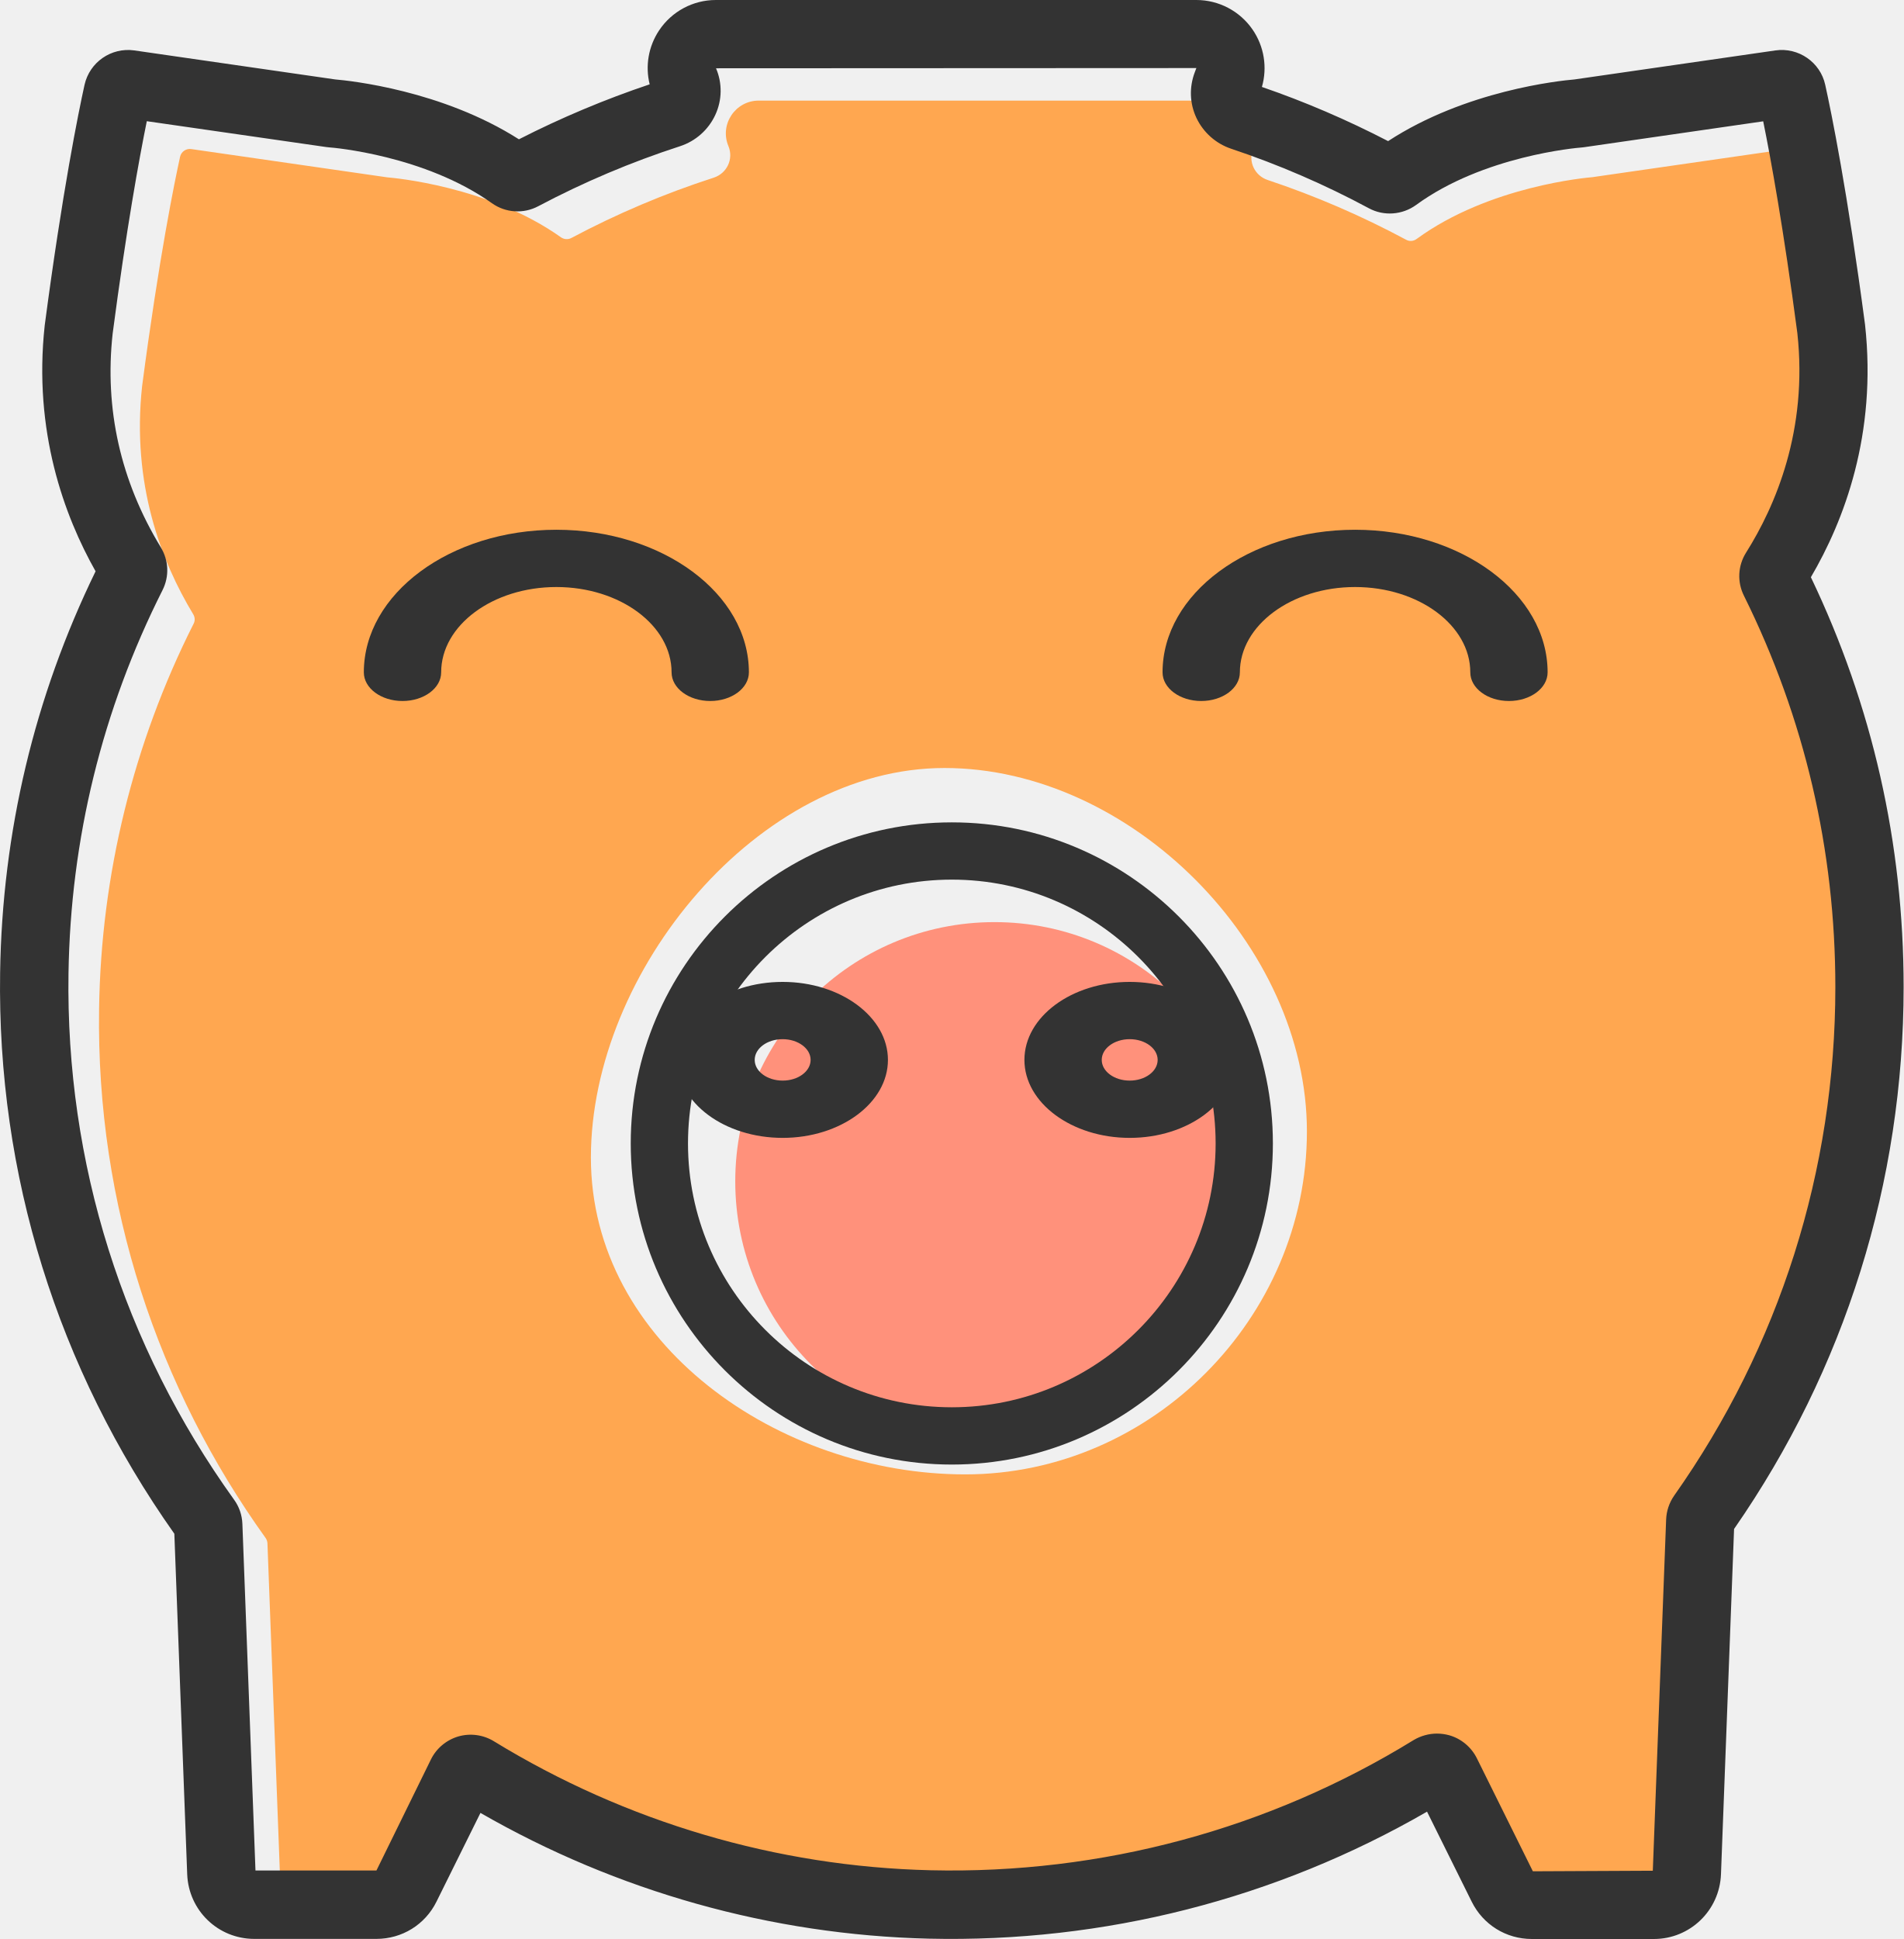
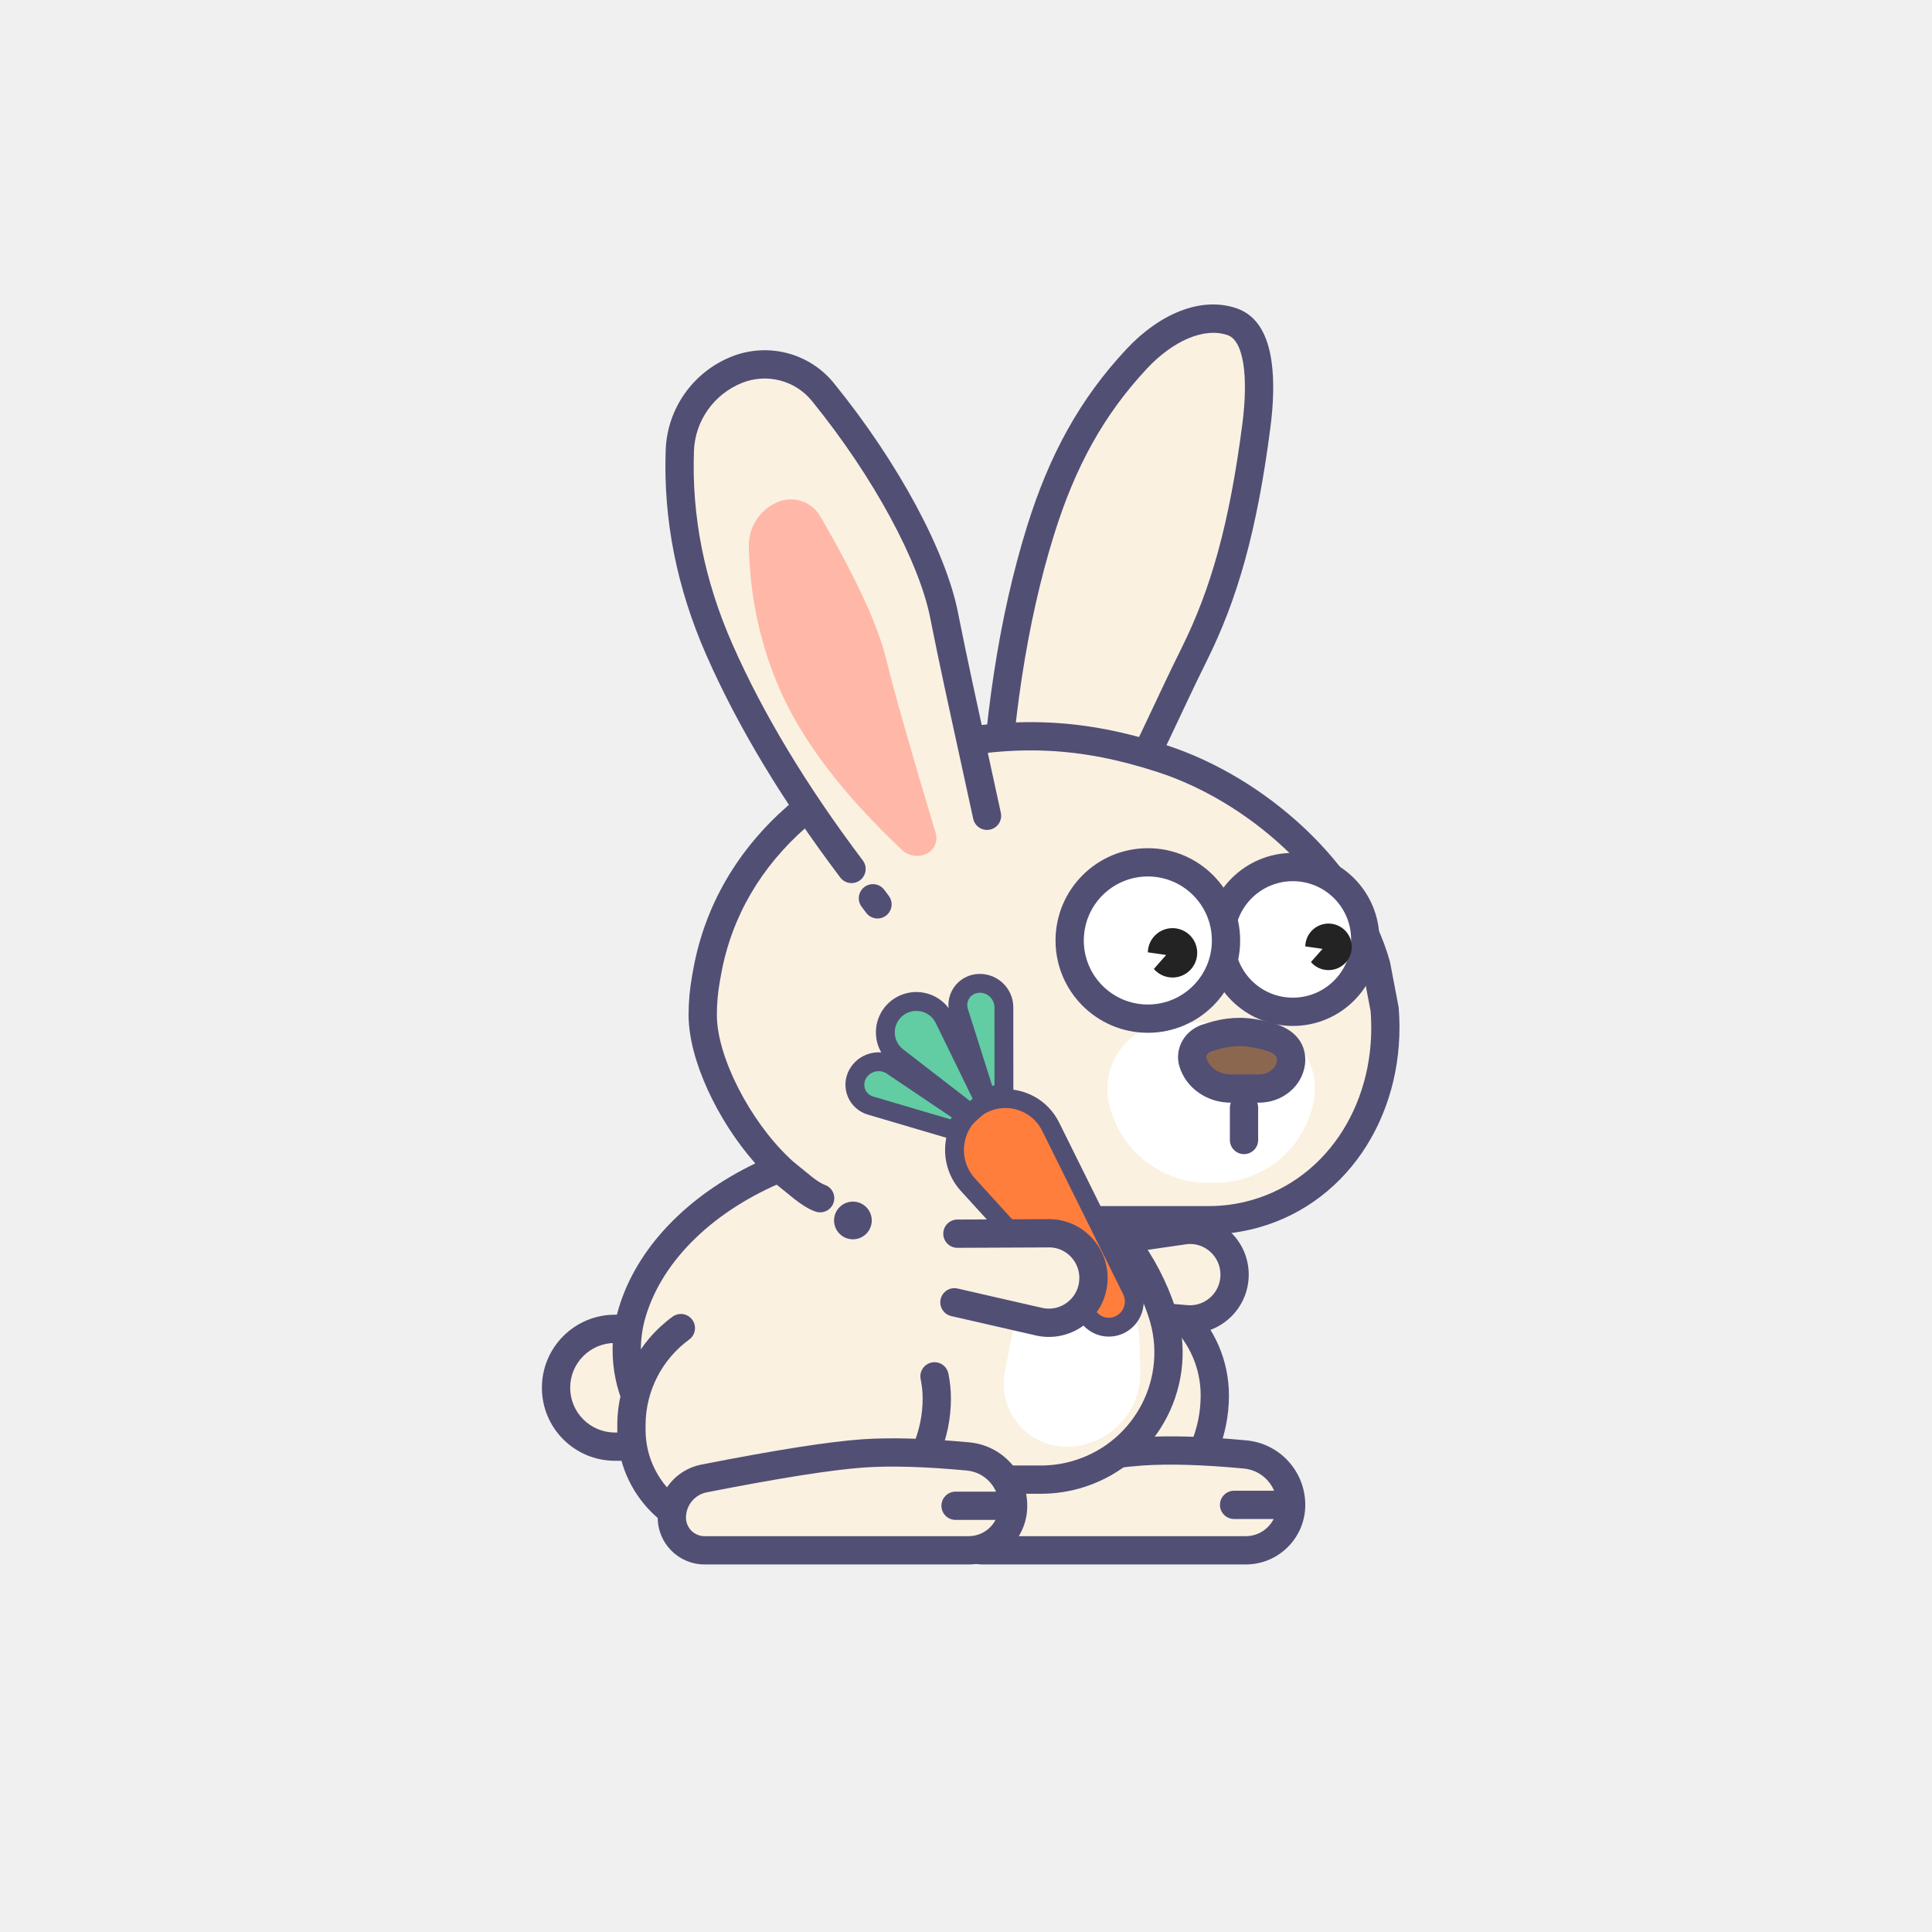
- <svg xmlns="http://www.w3.org/2000/svg" fill="none" version="1.1" width="128" height="130.372" viewBox="0 0 128 130.372">
-   <g style="mix-blend-mode:passthrough">
-     <g>
-       <path d="M119.891,42.289C119.788,42.084,119.8,41.84,119.922,41.645C122.149,38.115,124.329,32.762,123.584,25.935C122.444,17.269,121.396,12.179,121.032,10.519C120.955,10.177,120.626,9.953,120.279,10.007C120.279,10.007,107.158,11.9,107.158,11.9C107.143,11.9,107.135,11.9,107.12,11.908C106.724,11.939,100.128,12.505,95.256,16.066C95.046,16.222,94.775,16.245,94.55,16.121C91.566,14.518,88.451,13.174,85.239,12.102C84.378,11.815,83.92,10.884,84.246,10.038C84.246,10.038,84.346,9.767,84.346,9.767C84.905,8.316,83.834,6.764,82.283,6.764C82.283,6.764,51.021,6.764,51.021,6.764C49.439,6.764,48.368,8.37,48.981,9.829C49.338,10.69,48.88,11.66,47.988,11.947C44.683,13.015,41.479,14.373,38.413,16.004C38.188,16.121,37.924,16.097,37.722,15.958C32.873,12.505,26.417,11.955,26.022,11.923C26.006,11.923,25.998,11.923,25.983,11.916C25.983,11.916,12.862,10.023,12.862,10.023C12.516,9.972,12.189,10.194,12.11,10.535C11.745,12.195,10.697,17.284,9.557,25.95C8.835,32.545,10.853,37.766,12.994,41.304C13.11,41.498,13.126,41.738,13.017,41.94C8.962,49.979,6.789,58.834,6.663,67.837C6.461,81.041,10.643,93.361,17.859,103.408C17.937,103.517,17.975,103.641,17.983,103.765C17.983,103.765,18.837,126.38,18.837,126.38C18.881,127.535,19.83,128.45,20.986,128.451C20.986,128.451,25.075,128.451,25.075,128.451C25.89,128.451,26.642,127.986,27.007,127.257C27.007,127.257,31.065,119.304,31.065,119.304C31.243,118.948,35.069,119.514,35.402,119.723C44.046,125.022,54.133,128.187,64.918,128.444C76.913,128.731,88.117,125.464,97.583,119.638C97.917,119.429,98.359,119.553,98.538,119.91C98.538,119.91,102.185,127.264,102.185,127.264C102.549,128.001,103.294,128.459,104.117,128.459C104.117,128.459,112.047,128.459,112.047,128.459C113.204,128.46,114.154,127.544,114.196,126.388C114.196,126.388,115.065,103.47,115.065,103.47C115.073,103.346,115.111,103.222,115.181,103.113C122.033,93.392,126.075,81.546,126.075,68.752C126.075,59.241,123.84,50.264,119.891,42.289C119.891,42.289,119.891,42.289,119.891,42.289ZM64.902,99.133C52.371,99.133,39.732,90.359,39.732,77.829C39.732,65.3,50.975,51.638,63.506,51.638C76.037,51.638,87.877,63.547,87.877,76.076C87.877,88.606,77.433,99.133,64.902,99.133C64.902,99.133,64.902,99.133,64.902,99.133Z" fill="#FFA750" fill-opacity="1" />
-     </g>
-     <g>
-       <path d="M111.204,130.372C111.204,130.372,103.001,130.372,103.001,130.372C101.272,130.372,99.719,129.408,98.954,127.855C98.954,127.855,95.954,121.81,95.954,121.81C85.792,127.679,74.238,130.625,62.447,130.349C51.879,130.097,41.496,127.181,32.306,121.894C32.306,121.894,29.352,127.855,29.352,127.855C28.587,129.408,27.034,130.365,25.304,130.365C25.304,130.365,17.102,130.365,17.102,130.365C14.661,130.365,12.679,128.452,12.587,126.011C12.587,126.011,11.723,103.124,11.723,103.124C3.856,91.99,-0.199,78.952,0.008,65.385C0.153,55.935,2.311,46.868,6.427,38.412C4.331,34.701,2.227,29.016,3.007,21.877C4.193,12.886,5.272,7.568,5.685,5.701C6.028,4.177,7.483,3.172,9.029,3.39C9.029,3.39,22.542,5.341,22.542,5.341C23.529,5.425,29.72,6.068,34.892,9.366C37.724,7.92,40.677,6.68,43.684,5.67C43.378,4.438,43.6,3.122,44.319,2.043C45.169,0.765,46.603,-0.002,48.138,0C48.138,0,80.444,0,80.444,0C81.951,0,83.367,0.742,84.224,1.989C84.999,3.116,85.229,4.531,84.851,5.846C87.744,6.841,90.59,8.065,93.337,9.488C98.548,6.083,104.868,5.425,105.871,5.341C105.871,5.341,119.384,3.39,119.384,3.39C120.93,3.168,122.399,4.186,122.728,5.701C123.141,7.56,124.22,12.855,125.406,21.831C126.217,29.215,123.983,35.03,121.764,38.81C125.903,47.457,128,56.723,128,66.365C128,79.472,124.059,92.06,116.599,102.803C116.599,102.803,115.719,126.011,115.719,126.011C115.627,128.459,113.637,130.372,111.204,130.372C111.204,130.372,111.204,130.372,111.204,130.372ZM96.627,116.561C96.903,116.561,97.178,116.599,97.454,116.675C98.257,116.905,98.931,117.471,99.305,118.221C99.305,118.221,103.07,125.819,103.07,125.819C103.07,125.819,111.135,125.781,111.135,125.781C111.135,125.781,112.031,102.167,112.031,102.167C112.053,101.594,112.237,101.043,112.566,100.568C119.659,90.514,123.409,78.692,123.409,66.372C123.409,57.144,121.343,48.291,117.264,40.057C116.798,39.124,116.851,38.037,117.41,37.15C119.376,34.028,121.572,28.932,120.853,22.389C119.927,15.373,119.07,10.674,118.558,8.157C118.558,8.157,106.491,9.901,106.491,9.901C106.452,9.909,106.376,9.917,106.338,9.917C106.031,9.94,99.742,10.475,95.219,13.781C94.293,14.454,93.046,14.546,92.044,14.003C89.077,12.408,85.98,11.069,82.785,10.001C81.759,9.657,80.917,8.911,80.451,7.935C79.992,6.963,79.954,5.869,80.337,4.859C80.337,4.859,80.444,4.576,80.444,4.576C80.444,4.576,48.145,4.591,48.145,4.591C48.574,5.586,48.558,6.734,48.099,7.721C47.636,8.726,46.773,9.492,45.72,9.833C42.434,10.899,39.246,12.248,36.193,13.865C35.198,14.395,33.988,14.315,33.071,13.659C28.556,10.445,22.397,9.924,22.137,9.909C22.083,9.901,21.984,9.894,21.93,9.886C21.93,9.886,9.871,8.149,9.871,8.149C9.358,10.667,8.501,15.38,7.575,22.427C7.017,27.493,8.103,32.344,10.812,36.798C11.348,37.685,11.393,38.757,10.927,39.682C6.871,47.732,4.744,56.402,4.606,65.446C4.415,78.179,8.264,90.422,15.74,100.836C16.084,101.31,16.275,101.869,16.298,102.458C16.298,102.458,17.178,125.766,17.178,125.766C17.178,125.766,25.312,125.766,25.312,125.766C25.312,125.766,28.977,118.297,28.977,118.297C29.345,117.548,30.018,116.989,30.821,116.752C31.625,116.522,32.497,116.637,33.217,117.081C42.077,122.506,52.224,125.505,62.569,125.75C74.062,126.018,85.31,122.996,95.066,116.989C95.533,116.714,96.076,116.56,96.627,116.56C96.627,116.56,96.627,116.561,96.627,116.561ZM30.798,121.006C30.806,121.006,30.806,121.006,30.798,121.006C30.806,121.006,30.806,121.006,30.798,121.006C30.798,121.006,30.798,121.006,30.798,121.006ZM12.005,103.529C12.005,103.529,12.005,103.529,12.005,103.529ZM121.373,38.014C121.373,38.014,121.373,38.022,121.373,38.014C121.373,38.022,121.373,38.014,121.373,38.014C121.373,38.014,121.373,38.014,121.373,38.014ZM94.209,9.963C94.209,9.963,94.209,9.963,94.209,9.963Z" fill="#333333" fill-opacity="1" />
-     </g>
-     <g>
-       <path d="M49.439,79.431C49.439,89.058,57.243,96.862,66.869,96.862C76.496,96.862,84.3,89.058,84.3,79.431C84.3,69.804,76.496,62,66.869,62C57.243,62,49.439,69.804,49.439,79.431C49.439,79.431,49.439,79.431,49.439,79.431Z" fill="#FF917B" fill-opacity="1" />
-     </g>
-     <g>
-       <path d="M64,98.472C52.095,98.472,42.411,88.787,42.411,76.882C42.411,64.977,52.095,55.293,64,55.293C75.905,55.293,85.589,64.977,85.589,76.882C85.589,88.787,75.905,98.472,64,98.472C64,98.472,64,98.472,64,98.472ZM64,59.143C54.219,59.143,46.261,67.101,46.261,76.882C46.261,86.663,54.219,94.621,64,94.621C73.781,94.621,81.739,86.663,81.739,76.882C81.739,67.101,73.781,59.143,64,59.143C64,59.143,64,59.143,64,59.143Z" fill="#333333" fill-opacity="1" />
-     </g>
-     <g>
-       <path d="M52.626,76.507C48.718,76.507,45.547,74.152,45.547,71.264C45.547,68.369,48.727,66.02,52.626,66.02C56.525,66.02,59.705,68.376,59.705,71.264C59.705,74.152,56.525,76.507,52.626,76.507C52.626,76.507,52.626,76.507,52.626,76.507ZM52.626,69.871C51.586,69.871,50.746,70.493,50.746,71.264C50.746,72.034,51.586,72.656,52.626,72.656C53.666,72.656,54.506,72.034,54.506,71.264C54.506,70.493,53.657,69.871,52.626,69.871C52.626,69.871,52.626,69.871,52.626,69.871ZM75.961,76.507C72.062,76.507,68.882,74.152,68.882,71.264C68.882,68.369,72.062,66.02,75.961,66.02C79.86,66.02,83.04,68.376,83.04,71.264C83.04,74.152,79.869,76.507,75.961,76.507C75.961,76.507,75.961,76.507,75.961,76.507ZM75.961,69.871C74.921,69.871,74.081,70.493,74.081,71.264C74.081,72.034,74.921,72.656,75.961,72.656C77.001,72.656,77.841,72.034,77.841,71.264C77.841,70.493,77.001,69.871,75.961,69.871C75.961,69.871,75.961,69.871,75.961,69.871ZM47.756,47.133C46.318,47.133,45.157,46.273,45.157,45.207C45.157,42.043,41.682,39.47,37.41,39.47C33.138,39.47,29.664,42.043,29.664,45.207C29.664,46.273,28.502,47.133,27.064,47.133C25.626,47.133,24.464,46.273,24.464,45.207C24.464,39.919,30.27,35.619,37.41,35.619C44.55,35.619,50.356,39.919,50.356,45.207C50.356,46.273,49.195,47.133,47.756,47.133C47.756,47.133,47.756,47.133,47.756,47.133ZM101.462,47.133C100.024,47.133,98.863,46.273,98.863,45.207C98.863,42.043,95.388,39.47,91.116,39.47C86.844,39.47,83.369,42.043,83.369,45.207C83.369,46.273,82.208,47.133,80.77,47.133C79.332,47.133,78.17,46.273,78.17,45.207C78.17,39.919,83.976,35.619,91.116,35.619C98.256,35.619,104.062,39.919,104.062,45.207C104.062,46.273,102.901,47.133,101.462,47.133C101.462,47.133,101.462,47.133,101.462,47.133Z" fill="#333333" fill-opacity="1" />
-     </g>
-   </g>
+ <svg xmlns="http://www.w3.org/2000/svg" width="800px" height="800px" viewBox="0 0 1024 1024" class="icon" version="1.1">
+   <path d="M528.684 447.368c1.076-62.869 8.497-117.927 22.263-165.171 10.61-36.429 25.483-65.529 49.384-92.073 12.638-14.031 32.363-26.457 50.318-20.592 16.534 5.4 15.924 35.803 13.732 55.271-6.683 59.409-17.438 93.309-30.827 121.436-16.374 34.391-25.875 60.136-56.12 117.43" fill="#FAF1E1" />
+   <path d="M533.784 446.459c2.153-62.209 10.43-116.479 24.808-162.799 11.289-36.372 26.452-63.795 49.309-88.301 13.577-14.556 30.253-22.063 42.741-17.743 8.554 2.96 11.119 21.894 7.787 47.454-6.918 53.093-16.746 87.407-32.219 118.504a1148.139 1148.139 0 0 0-10.622 21.986l-2.792 5.919c-18.012 38.298-26.332 55.054-44.606 88.254a7.493 7.493 0 1 0 13.127 7.223c18.459-33.535 26.901-50.538 45.039-89.1l2.78-5.899a1162.622 1162.622 0 0 1 10.49-21.704c16.254-32.668 26.542-68.578 33.665-123.25 1.668-12.788 2.098-24.723 0.724-34.876-1.973-14.586-7.638-24.926-18.472-28.672-19.319-6.686-41.42 3.267-58.595 21.681-24.476 26.244-40.735 55.646-52.664 94.083-14.798 47.681-23.277 103.249-25.475 166.725a7.493 7.493 0 1 0 14.975 0.517z" fill="#524F75" />
+   <path d="M535.649 689.754l37.289-7.802c31.824-6.663 63.023 13.737 69.684 45.561 0.832 3.966 1.249 8.01 1.249 12.063 0 40.023-32.446 72.472-72.472 72.472h-33.837c-30.67 0-55.533-24.863-55.533-55.536v-0.754c0-31.919 22.378-59.464 53.62-66.003z" fill="#FAF1E1" />
+   <path d="M537.183 697.087C509.413 702.901 489.522 727.385 489.522 755.759v0.752c0 26.532 21.509 48.041 48.041 48.041h33.837c35.887 0 64.979-29.092 64.979-64.979 0-3.539-0.365-7.066-1.091-10.527-5.812-27.775-33.04-45.58-60.816-39.766l-37.289 7.807z m-3.07-14.668l37.289-7.805c35.875-7.505 71.046 15.49 78.553 51.365 0.937 4.471 1.406 9.026 1.406 13.597 0 44.162-35.803 79.964-79.964 79.964h-33.834c-34.809 0-63.026-28.22-63.026-63.028v-0.754c0-35.465 24.866-66.068 59.577-73.338z" fill="#524F75" />
+   <path d="M520.864 782.771c38.962-7.785 66.977-12.278 84.05-13.477 14.511-1.019 32.86-0.485 55.056 1.603A26.876 26.876 0 0 1 684.332 797.656c0 13.277-10.764 24.042-24.042 24.042h-139.152a17.69 17.69 0 0 1-17.69-17.69 21.661 21.661 0 0 1 17.415-21.237z" fill="#FAF1E1" />
+   <path d="M510.944 804.007A10.198 10.198 0 0 0 521.141 814.205h139.152a16.549 16.549 0 0 0 16.546-16.549 19.386 19.386 0 0 0-17.57-19.301c-21.819-2.053-39.781-2.575-53.83-1.591-16.674 1.174-44.437 5.625-83.106 13.354a14.161 14.161 0 0 0-11.389 13.889z m93.446-42.189c14.968-1.054 33.712-0.507 56.283 1.616A34.371 34.371 0 0 1 691.824 797.656c0 17.415-14.116 31.534-31.534 31.534h-139.152c-13.906 0-25.183-11.276-25.183-25.183a29.149 29.149 0 0 1 23.437-28.582c39.254-7.847 67.524-12.38 84.997-13.607z" fill="#524F75" />
+   <path d="M676.342 790.118h-22.438a7.495 7.495 0 0 0 0 14.985h22.438a7.493 7.493 0 0 0 0-14.985z" fill="#524F75" />
+   <path d="M579.434 659.064l48.55-7.041c12.982-1.504 24.721 7.832 26.219 20.852 0.102 0.902 0.155 1.811 0.155 2.717 0 13.105-10.595 23.727-23.664 23.727a24.052 24.052 0 0 1-2.712-0.155l-44.936-3.849" fill="#FAF1E1" />
+   <path d="M580.511 666.479l48.553-7.041c8.649-0.997 16.674 5.382 17.698 14.291 0.072 0.619 0.107 1.241 0.107 1.863 0 8.971-7.243 16.234-16.172 16.234-0.617 0-1.234-0.035-1.848-0.107l-45.161-3.871a7.488 7.488 0 0 0-8.102 6.826 7.488 7.488 0 0 0 6.823 8.102l44.936 3.849c0.967 0.117 2.158 0.185 3.352 0.185 17.213 0 31.157-13.981 31.157-31.22 0-1.196-0.067-2.388-0.205-3.577-1.971-17.123-17.425-29.414-34.521-27.433l-48.767 7.068a7.493 7.493 0 0 0 2.15 14.831z" fill="#524F75" />
+   <path d="M325.932 704.312h4.995c17.241 0 31.22 13.979 31.22 31.22s-13.979 31.22-31.22 31.22h-4.995c-17.241 0-31.22-13.979-31.22-31.22s13.979-31.22 31.22-31.22z" fill="#FAF1E1" />
+   <path d="M325.932 711.805a23.727 23.727 0 0 0 0 47.454h4.995a23.727 23.727 0 0 0 0-47.454h-4.995z m0-14.985h4.995c21.382 0 38.712 17.331 38.712 38.712s-17.331 38.712-38.712 38.712h-4.995c-21.382 0-38.712-17.331-38.712-38.712s17.331-38.712 38.712-38.712z" fill="#524F75" />
+   <path d="M586.307 646.733h54.487c8.175 0 16.307-1.114 24.179-3.317 47.599-13.317 72.826-60.908 68.915-108.494l-4.416-23.227c-15.375-54.649-70.259-95.524-113.497-109.585s-78.436-15.175-122.658-5.737-105.842 48.475-118.512 118.829l-0.634 3.519a108.616 108.616 0 0 0-1.718 19.226c0 25.687 19.748 61.353 40.673 81.176-33.839 13.896-67.334 40.188-78.139 76.783a68.67 68.67 0 0 0-2.812 19.454c0 38.038 30.922 68.875 69.065 68.875h150.501c7.131 0 14.219-1.124 20.994-3.334 35.475-11.564 54.834-49.617 43.238-84.992a127.81 127.81 0 0 0-29.666-49.174z" fill="#FAF1E1" />
+   <path d="M623.097 693.573c12.885 39.317-8.627 81.605-48.038 94.448a75.262 75.262 0 0 1-23.317 3.704h-150.501C358.964 791.727 324.683 757.54 324.683 715.361c0-7.305 1.049-14.571 3.119-21.576 9.701-32.853 37.034-60.096 72.519-77.16-19.99-22.583-35.358-54.929-35.358-78.678 0-6.893 0.614-13.772 1.836-20.552l0.632-3.522c6.199-34.426 23.887-63.803 49.859-86.563 22.041-19.314 49.199-32.873 74.462-38.265 46.295-9.88 82.759-8.299 126.541 5.939 52.634 17.118 103.809 62.846 118.392 114.681l4.635 24.246c4.433 53.91-25.15 102.962-74.33 116.719a97.245 97.245 0 0 1-26.197 3.594h-38.24a135.283 135.283 0 0 1 20.542 39.349z m99.076-180.157c-13.217-46.43-60.409-88.539-108.514-104.181-41.23-13.409-75.019-14.875-118.777-5.535-22.77 4.86-47.606 17.256-67.714 34.878-23.52 20.612-39.417 47.014-44.986 77.949l-0.634 3.519a100.984 100.984 0 0 0-1.598 17.9c0 22.148 17.51 56.013 38.333 75.736l8.412 7.967-10.72 4.403c-36.439 14.963-64.662 41.022-73.8 71.972a61.223 61.223 0 0 0-2.505 17.331C339.668 749.253 367.231 776.741 401.241 776.741h150.501c6.344 0 12.645-1.002 18.674-2.967 31.542-10.28 48.747-44.097 38.442-75.534a120.27 120.27 0 0 0-27.935-46.295l-12.3-12.705h72.172c7.493 0 14.945-1.022 22.161-3.042 41.719-11.674 67.167-53.7 63.493-100.272l-4.276-22.511z" fill="#524F75" />
+   <path d="M572.371 679.337c17.018 0 30.965 13.517 31.497 30.53l0.517 16.566c0.674 21.584-16.277 39.626-37.858 40.301-0.405 0.012-0.814 0.02-1.219 0.02-18.392 0-33.302-14.91-33.302-33.302 0-2.118 0.2-4.228 0.602-6.306l3.437-17.815A36.994 36.994 0 0 1 572.371 679.337zM622.053 541.971h39.889c19.311 0 34.966 15.655 34.966 34.966 0 2.355-0.24 4.708-0.712 7.021l-0.097 0.472a53.116 53.116 0 0 1-52.039 42.459h-3.854a53.683 53.683 0 0 1-52.494-42.459c-4.054-18.966 8.035-37.628 27.001-41.682a35.046 35.046 0 0 1 7.34-0.777z" fill="#FFFFFF" />
+   <path d="M657.346 546.966c4.521 0.035 9.735 0.914 15.65 2.645 6.149 1.731 11.336 5.4 11.336 12.163 0 0.485-0.032 0.974-0.095 1.459-1.026 7.82-8.277 13.704-16.891 13.704h-15.113c-9.228 0-17.343-5.59-19.893-13.704-1.791-5.702 1.816-11.646 8.045-13.287 1.723-0.457 8.172-3.042 16.961-2.98z" fill="#8B674F" />
+   <path d="M647.163 555.747c-1.406 0.362-4.74 1.409-4.865 1.441-2.228 0.587-3.274 2.315-2.807 3.799 1.538 4.903 6.701 8.459 12.745 8.459h15.113c4.968 0 8.941-3.224 9.461-7.188a3.472 3.472 0 0 0 0.032-0.482c0-2.178-1.653-3.764-5.947-4.973-5.287-1.546-9.835-2.313-13.599-2.343a39.017 39.017 0 0 0-10.133 1.286z m27.865-13.352c10 2.82 16.796 9.331 16.796 19.379 0 0.812-0.052 1.626-0.157 2.433-1.531 11.679-12.063 20.225-24.319 20.225h-15.113c-12.418 0-23.482-7.625-27.041-18.954-3.112-9.915 3.047-20.08 13.285-22.778a95.207 95.207 0 0 1 4.95-1.466 53.975 53.975 0 0 1 13.974-1.758c5.272 0.037 11.159 1.031 17.625 2.92z" fill="#524F75" />
+   <path d="M646.876 497.914a38.363 38.363 0 1 0 76.725 0 38.363 38.363 0 1 0-76.725 0Z" fill="#FFFFFF" />
+   <path d="M685.238 543.771C659.911 543.771 639.376 523.239 639.376 497.914S659.911 452.059 685.238 452.059s45.863 20.53 45.863 45.855c0.002 25.325-20.532 45.858-45.863 45.858z m0-14.985c17.053 0 30.877-13.822 30.877-30.87S702.292 467.044 685.238 467.044 654.361 480.865 654.361 497.914s13.824 30.872 30.877 30.872z" fill="#524F75" />
+   <path d="M694.819 509.912a12.333 12.333 0 1 0-2.997-8.312l9.144 1.329-6.146 6.983z" fill="#232323" />
+   <path d="M566.954 498.481a41.427 41.427 0 1 0 82.854 0 41.427 41.427 0 1 0-82.854 0Z" fill="#FFFFFF" />
+   <path d="M608.381 547.4C581.36 547.4 559.454 525.497 559.454 498.478 559.454 471.462 581.36 449.561 608.381 449.561c27.021 0 48.927 21.901 48.927 48.917 0 27.019-21.906 48.922-48.927 48.922z m0-14.985c18.747 0 33.942-15.195 33.942-33.934S627.128 464.546 608.381 464.546 574.439 479.739 574.439 498.478s15.195 33.937 33.942 33.937z" fill="#524F75" />
+   <path d="M611.558 513.571a13.062 13.062 0 0 0 9.905 4.531 13.082 13.082 0 1 0 0-26.164 13.085 13.085 0 0 0-13.082 12.817l9.703 1.409-6.526 7.408z" fill="#232323" />
+   <path d="M651.863 586.927v17.483a7.495 7.495 0 0 0 14.985 0v-17.483a7.495 7.495 0 0 0-14.985 0z" fill="#524F75" />
+   <path d="M495.311 729.498c0.799 3.849 1.201 7.77 1.201 11.701 0 39.234-32.004 71.038-71.485 71.038h-35.615C359.182 812.237 334.673 787.881 334.673 757.837v-2.45c0-20.805 10.103-39.644 26.105-51.39" fill="#FAF1E1" />
+   <path d="M487.976 731.019c0.697 3.352 1.046 6.761 1.046 10.18 0 35.086-28.64 63.545-63.993 63.545H389.412C363.308 804.744 342.166 783.732 342.166 757.837v-2.45c0-18.02 8.637-34.776 23.045-45.348a7.493 7.493 0 1 0-8.864-12.081C338.122 711.333 327.18 732.552 327.18 755.385v2.45c0 34.192 27.873 61.892 62.232 61.892h35.618c43.607 0 78.978-35.148 78.978-78.531 0-4.441-0.455-8.876-1.359-13.225a7.493 7.493 0 0 0-14.673 3.047z" fill="#524F75" />
+   <path d="M452.059 646.868m-9.99 0a9.99 9.99 0 1 0 19.98 0 9.99 9.99 0 1 0-19.98 0Z" fill="#524F75" />
+   <path d="M373.173 783.607c39.134-7.673 67.264-12.101 84.388-13.277 14.618-1.007 33.138-0.47 55.556 1.616A26.299 26.299 0 0 1 536.976 798.131 23.567 23.567 0 0 1 513.409 821.698H373.433a17.338 17.338 0 0 1-17.338-17.338 21.144 21.144 0 0 1 17.078-20.752z" fill="#FAF1E1" />
+   <path d="M363.587 804.359A9.843 9.843 0 0 0 373.433 814.205h139.976A16.074 16.074 0 0 0 529.483 798.131a18.802 18.802 0 0 0-17.063-18.724c-22.048-2.05-40.181-2.58-54.347-1.606-16.731 1.154-44.609 5.54-83.461 13.157a13.654 13.654 0 0 0-11.024 13.402z m93.456-41.507c15.07-1.039 33.974-0.487 56.765 1.631C531.181 766.102 544.468 780.68 544.468 798.131 544.468 815.286 530.562 829.19 513.409 829.19H373.433c-13.714 0-24.831-11.117-24.831-24.831 0-13.692 9.691-25.47 23.13-28.105 39.419-7.73 67.799-12.196 85.312-13.402z" fill="#524F75" />
+   <path d="M528.986 790.598h-22.438a7.493 7.493 0 1 0 0 14.985h22.438a7.495 7.495 0 0 0 0-14.985z" fill="#524F75" />
+   <path d="M411.658 627.892c4.468 3.646 7.568 6.156 9.323 7.548 4.059 3.219 7.7 5.445 11.089 6.654a7.493 7.493 0 1 0 5.04-14.111c-1.608-0.572-3.934-1.996-6.818-4.283a945.519 945.519 0 0 1-9.159-7.418 7.493 7.493 0 1 0-9.476 11.611z" fill="#524F75" />
+   <path d="M464.821 479.342l-2.338-3.117m-11.384-15.587c-30.206-40.053-53.553-78.798-70.042-116.236-15.288-34.711-22.276-69.922-20.962-105.627 0.692-18.882 12.488-35.618 30.088-42.696 16.209-6.519 34.759-1.748 45.723 11.759 35.728 44.022 58.568 89.505 64.282 118.427 5.804 29.391 12.138 57.374 22.69 106.031" fill="#FAF1E1" />
+   <path d="M471.04 474.781l-2.335-3.114a7.493 7.493 0 1 0-11.986 8.994l2.34 3.114a7.49 7.49 0 1 0 11.981-8.991z m-13.732-18.719c-29.871-39.609-52.918-77.861-69.16-114.743-14.836-33.692-21.604-67.774-20.335-102.333 0.587-15.919 10.54-30.041 25.4-36.015 13.167-5.295 28.217-1.424 37.109 9.528 33.088 40.768 56.912 85.584 62.749 115.153 0.295 1.504 0.597 3.015 0.899 4.533 0.992 4.945 2.023 9.99 3.129 15.295 2.168 10.402 4.496 21.229 8.095 37.738l4.903 22.453c2.135 9.788 3.879 17.803 5.692 26.149a7.493 7.493 0 1 0 14.643-3.172c-1.811-8.354-3.557-16.379-5.694-26.169l-4.903-22.453a3992.726 3992.726 0 0 1-8.062-37.603c-1.099-5.27-2.123-10.275-3.107-15.183-0.302-1.504-0.599-3.002-0.894-4.493-6.369-32.261-31.307-79.18-65.811-121.691-13.042-16.064-35.083-21.734-54.339-13.994-20.343 8.182-33.979 27.531-34.784 49.372-1.354 36.857 5.857 73.191 21.594 108.924 16.736 37.998 40.378 77.235 70.913 117.725a7.49 7.49 0 1 0 11.963-9.021z" fill="#524F75" />
+   <path d="M411.853 266.205a18.117 18.117 0 0 1 22.943 7.503c18.807 32.406 30.383 57.429 34.741 75.069 4.688 18.986 13.487 49.896 26.392 92.724a9.256 9.256 0 0 1-4.838 11.004 11.596 11.596 0 0 1-12.997-2.006c-31.135-29.339-52.656-57.531-64.569-84.582-10.482-23.797-16.022-49.222-16.621-76.278a24.981 24.981 0 0 1 14.95-23.435z" fill="#FFB8A8" />
+   <path d="M517.577 587.117c12.093-8.467 28.762-5.527 37.229 6.566 0.774 1.099 1.459 2.26 2.055 3.462l42.918 86.603a13.679 13.679 0 0 1-4.408 17.273 13.367 13.367 0 0 1-17.543-1.946l-64.787-71.128c-10.175-11.169-9.371-28.472 1.798-38.642 0.869-0.787 1.781-1.521 2.737-2.188z" fill="#FF7E3C" />
+   <path d="M520.439 591.21a22.353 22.353 0 0 0-3.701 33.372l64.787 71.126a8.362 8.362 0 0 0 10.979 1.219 8.674 8.674 0 0 0 2.8-10.959l-42.918-86.605a21.734 21.734 0 0 0-31.946-8.152z m-5.729-8.187c14.351-10.048 34.139-6.561 44.189 7.792 0.914 1.306 1.731 2.682 2.438 4.111l42.918 86.603a18.667 18.667 0 0 1-6.022 23.582 18.352 18.352 0 0 1-24.096-2.677l-64.787-71.121c-12.031-13.212-11.079-33.672 2.13-45.703 1.022-0.934 2.098-1.798 3.229-2.587z" fill="#524F75" />
+   <path d="M454.731 568.977a12.758 12.758 0 0 1 18.464-4.251l37.299 26.085-4.041 8.931-45.108-14.171a11.526 11.526 0 0 1-6.614-16.594z" fill="#62CCA3" />
+   <path d="M470.048 569.062a7.765 7.765 0 0 0-11.189 2.785 6.529 6.529 0 0 0 3.906 9.328l45.348 13.382-5.997 2.812 3.884-8.996 1.793 6.119-37.746-25.43z m4.021-9.218c0.537 0.285 1.056 0.597 1.561 0.937l41.185 27.748-7.278 16.866-49.597-14.633a16.516 16.516 0 0 1-9.895-23.617 17.758 17.758 0 0 1 24.027-7.3z" fill="#524F75" />
+   <path d="M518.189 521.246a12.755 12.755 0 0 0-10.31 15.894l11.754 43.967 9.773-0.742 2.113-47.234a11.521 11.521 0 0 0-13.329-11.888z" fill="#62CCA3" />
+   <path d="M527.085 533.939c0-0.265-0.015-0.529-0.047-0.792a7.765 7.765 0 0 0-8.522-6.926 6.519 6.519 0 0 0-5.547 8.459l14.266 45.076-5.684-3.402 9.631-1.811-4.071 4.91-0.025-45.516z m-9.596-17.655a17.75 17.75 0 0 1 19.583 17.653l0.025 49.659-18.055 3.394-15.597-49.297a16.514 16.514 0 0 1 14.044-21.409z" fill="#524F75" />
+   <path d="M475.323 534.451a16.464 16.464 0 0 1 25.155 5.585l21.197 43.495-7.318 6.514-38.745-29.931a16.359 16.359 0 0 1-0.29-25.662z" fill="#62CCA3" />
+   <path d="M495.981 542.23a11.466 11.466 0 0 0-19.369-2.003 11.364 11.364 0 0 0 2.048 15.934l35.465 27.401 1.396-1.244-19.541-40.088z m-23.802-11.664a21.459 21.459 0 0 1 32.78 7.288l22.858 46.894-13.247 11.783-42.019-32.463a21.354 21.354 0 0 1-0.375-33.5z" fill="#524F75" />
+   <path d="M507.824 653.277l49.06 0.639c13.057 0.547 23.19 11.604 22.633 24.693a24.032 24.032 0 0 1-0.27 2.712c-2.048 12.942-14.176 21.776-27.084 19.731a24.014 24.014 0 0 1-2.652-0.579l-43.782-10.829" fill="#FAF1E1" />
+   <path d="M507.477 661.372l49.06-0.217c8.706 0.217 15.765 7.65 15.537 16.614-0.015 0.624-0.065 1.244-0.152 1.861-1.249 8.884-9.433 15.065-18.272 13.824a15.72 15.72 0 0 1-1.818-0.365l-44.179-10.118a7.493 7.493 0 1 0-3.344 14.606l43.965 10.068c0.939 0.25 2.11 0.482 3.294 0.649 17.041 2.395 32.795-9.513 35.196-26.582 0.165-1.184 0.262-2.375 0.292-3.572 0.435-17.231-13.16-31.552-30.365-31.974l-49.277 0.215a7.493 7.493 0 0 0 0.065 14.99z" fill="#524F75" />
</svg>
